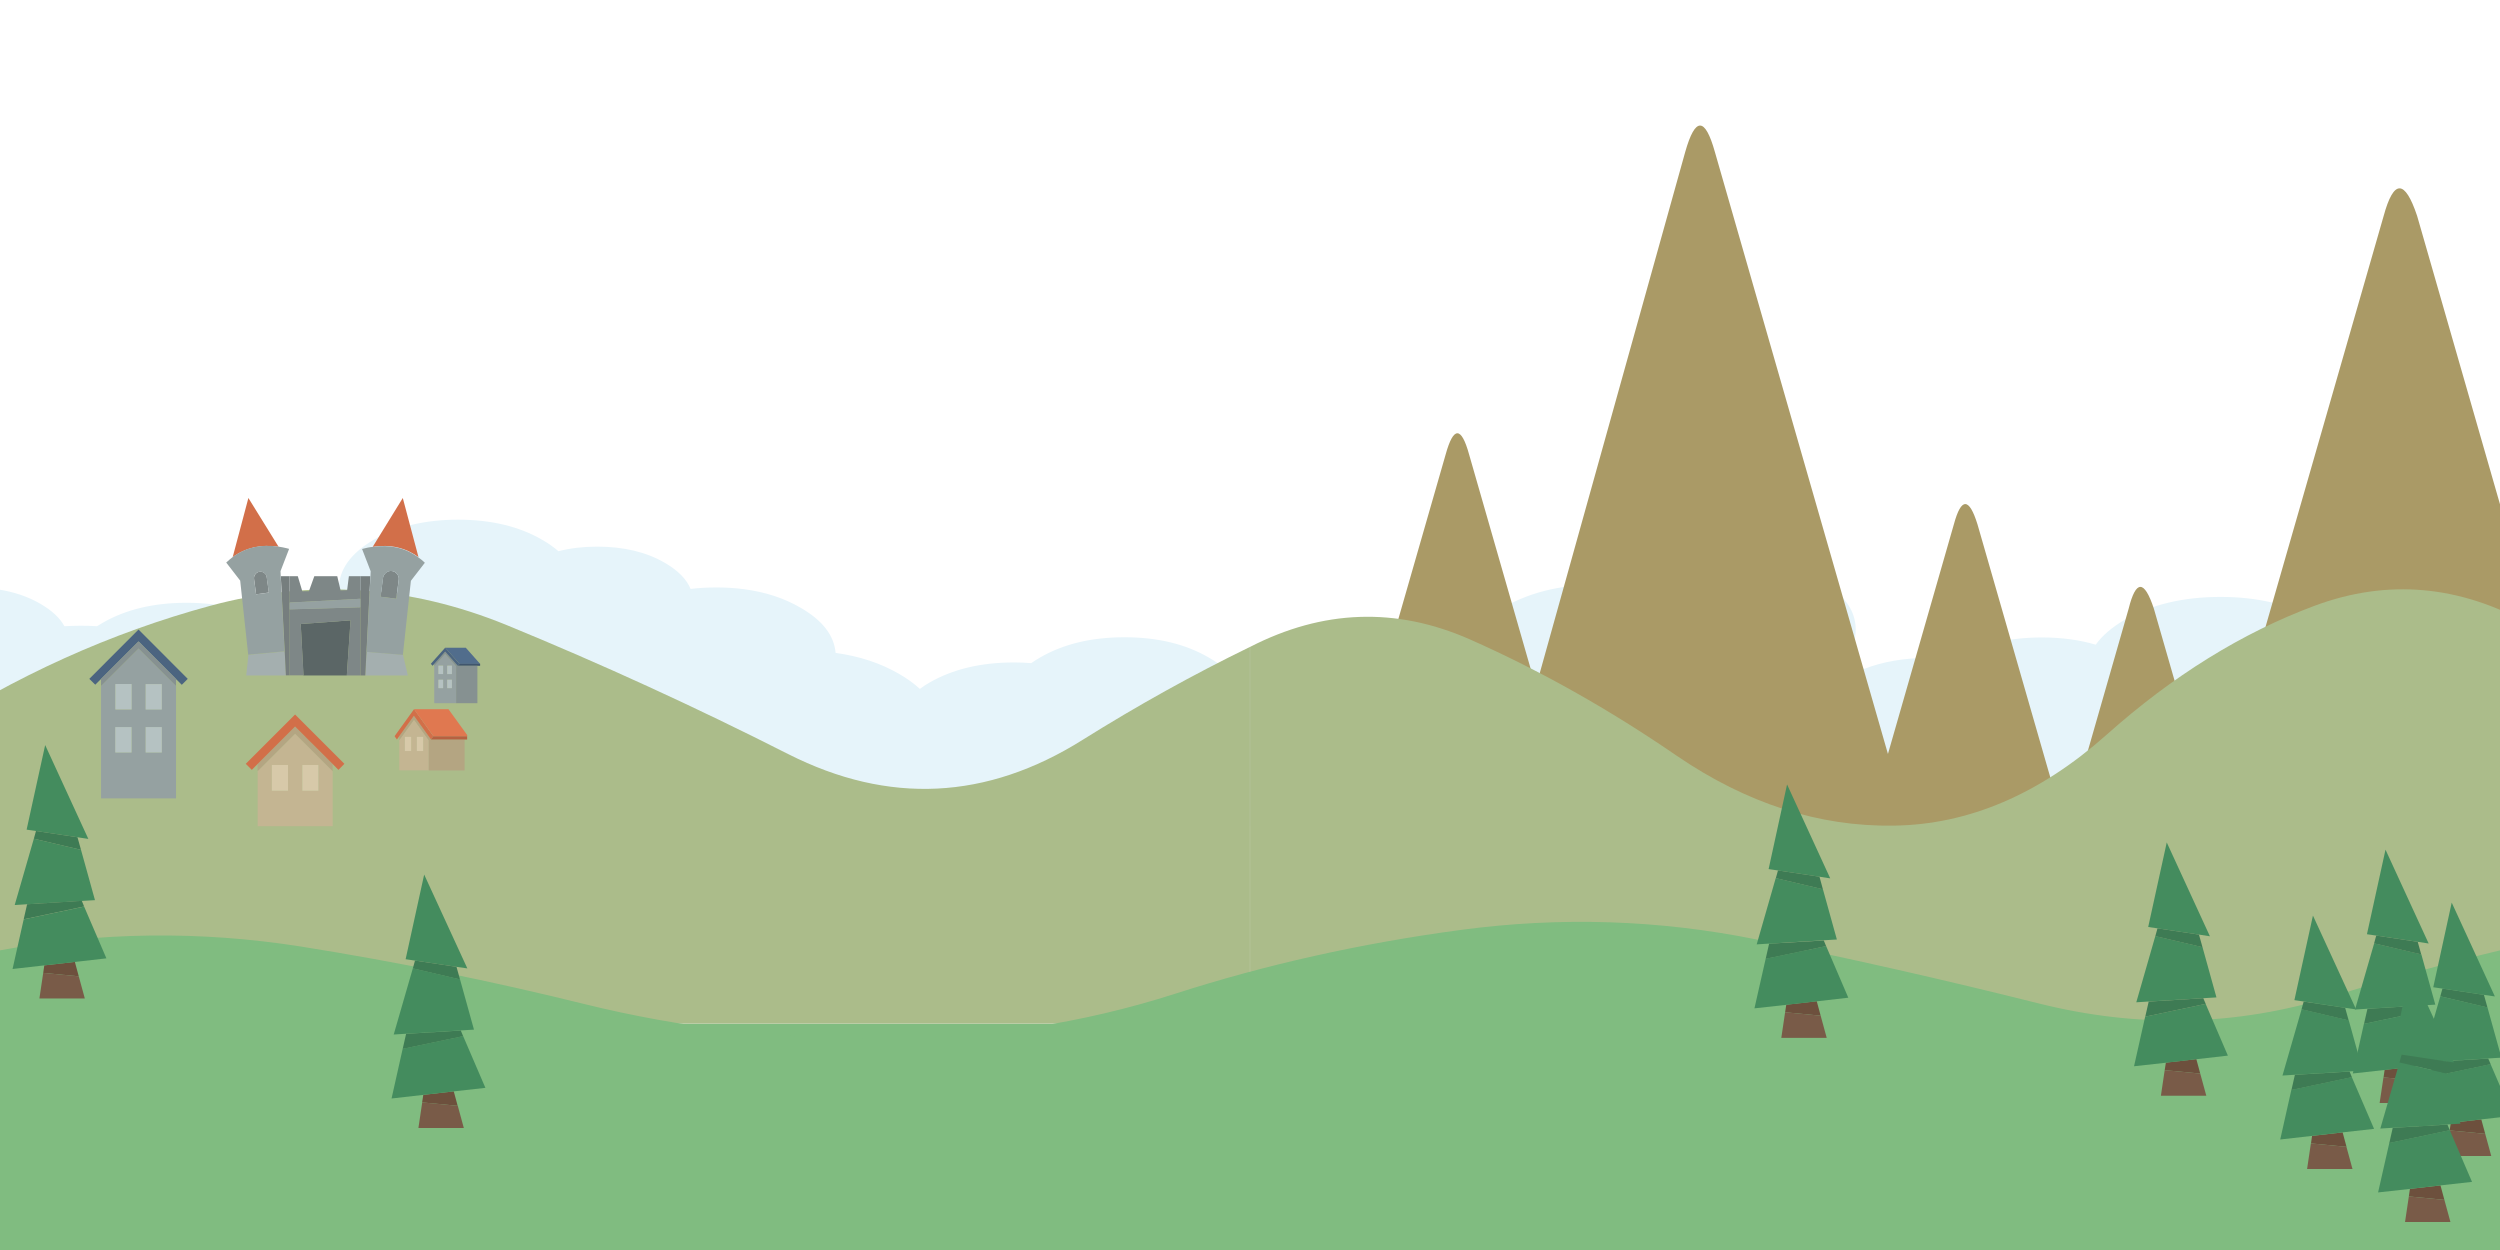
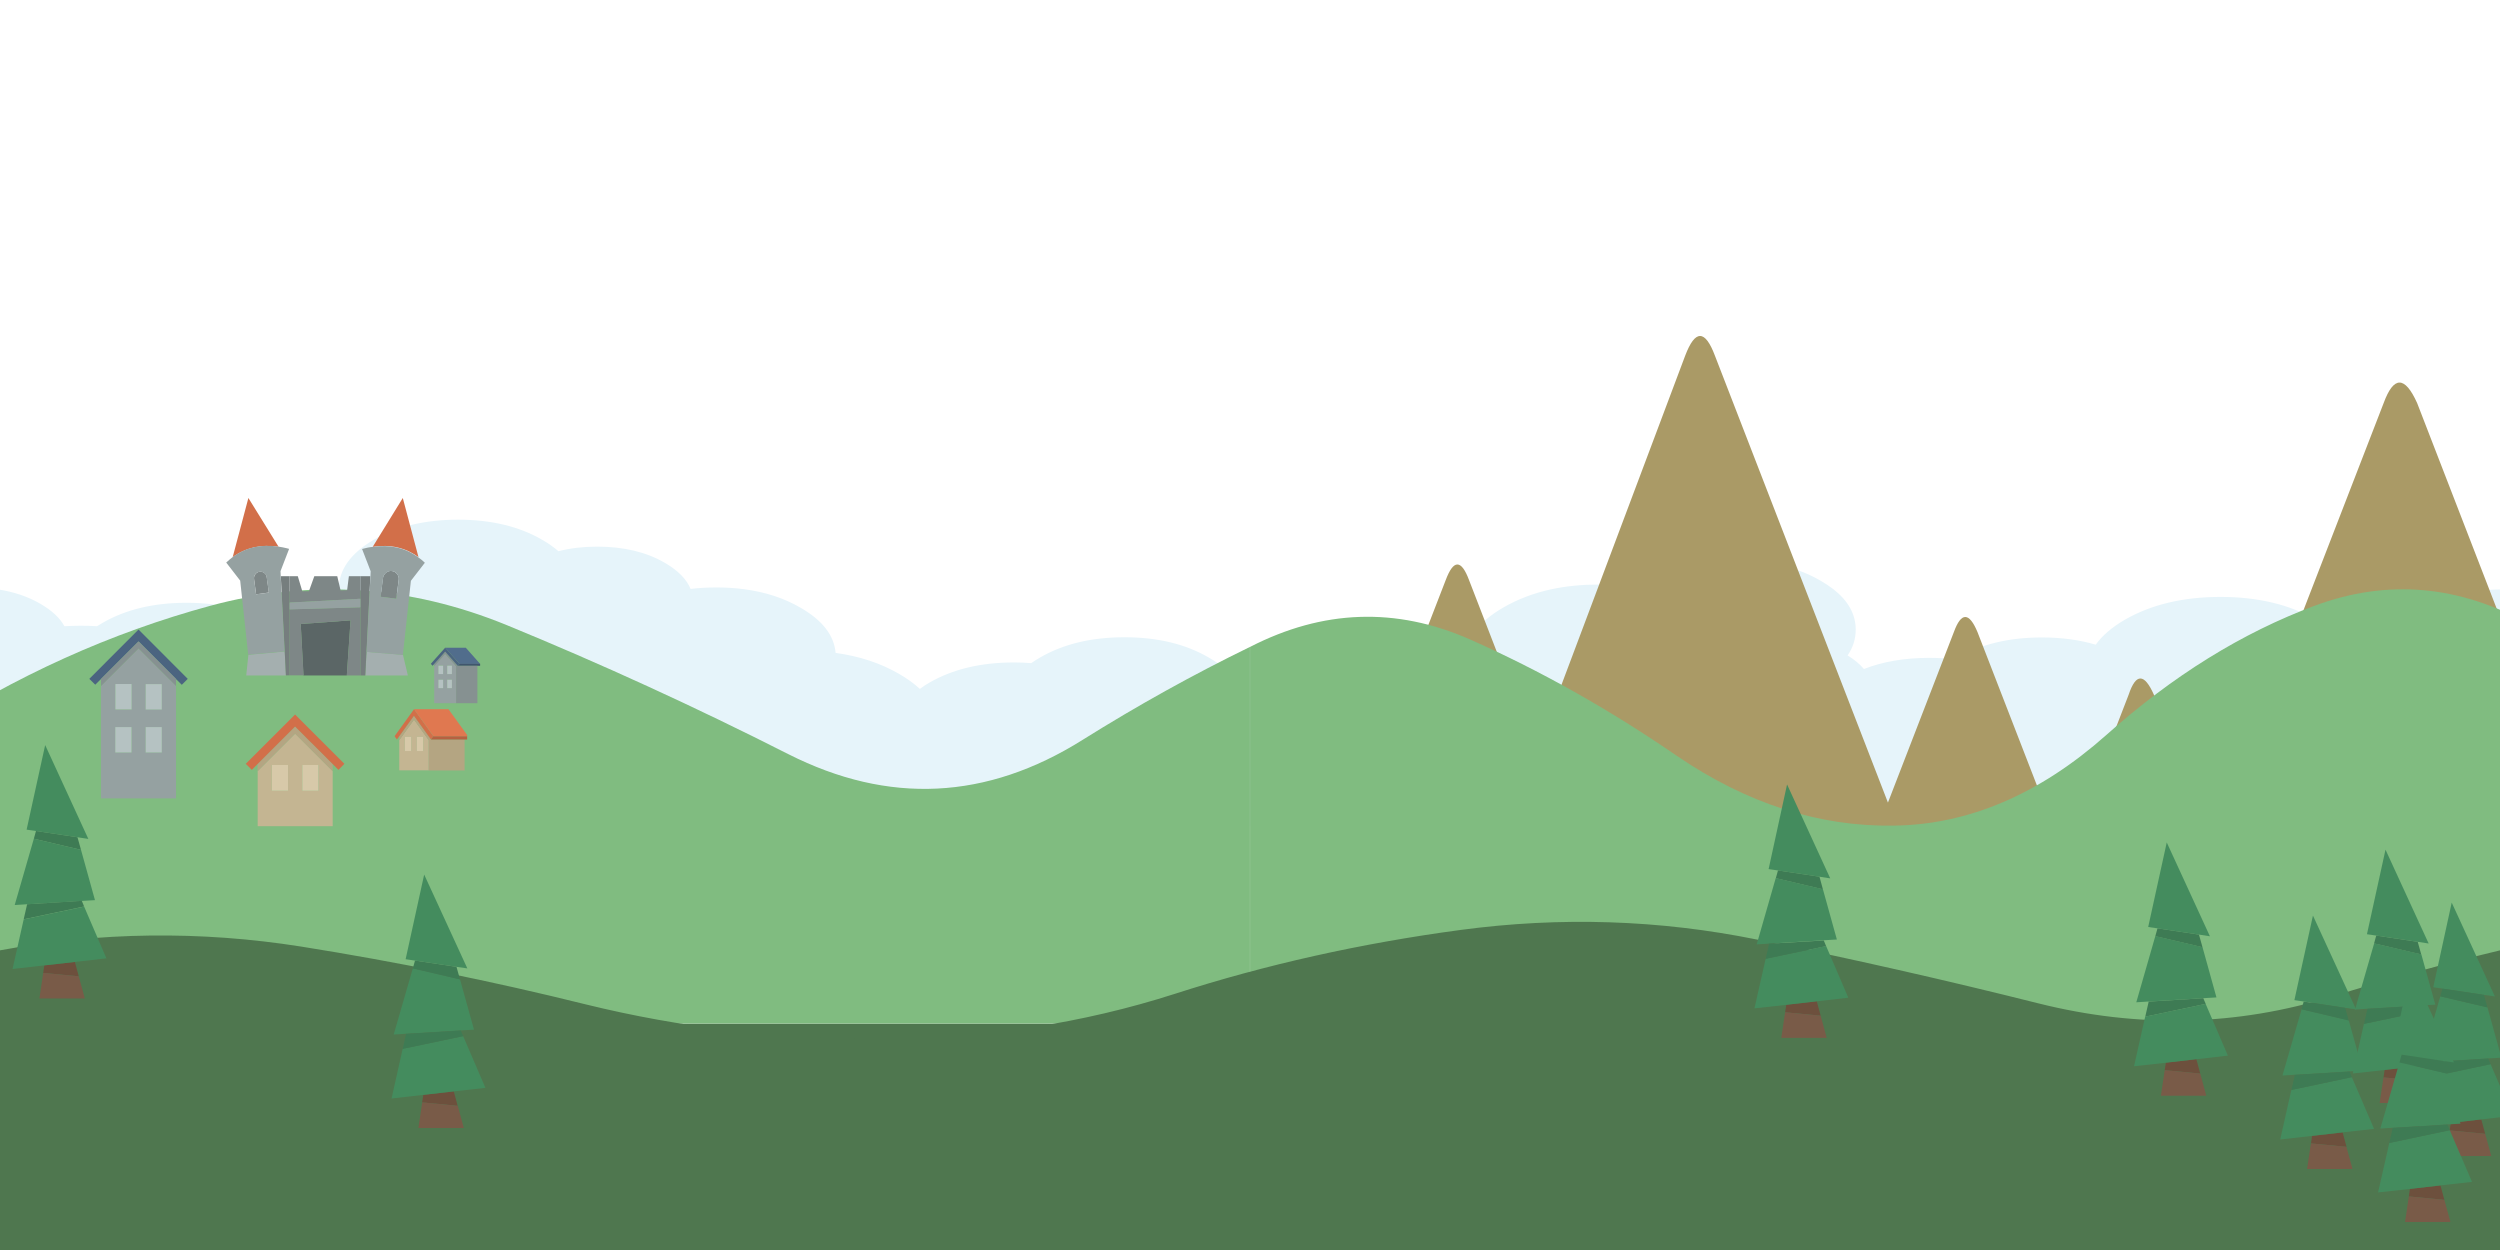
<svg xmlns="http://www.w3.org/2000/svg" version="1.1" id="Calque_1" x="0px" y="0px" viewBox="0 0 2560 1280" style="enable-background:new 0 0 2560 1280;" xml:space="preserve">
  <style type="text/css">
	.st0{fill:#E6F4FA;}
	.st1{fill:#AA9A66;}
- 	.st2{fill:#ABBC8A;}
- 	.st3{fill:#80BC80;}
+ 	.st2{fill:#80BC80;}
+ 	.st3{fill:#4F774F;}
	.st4{fill:#95A1A1;}
	.st5{fill:#B5C2C2;}
	.st6{fill:#4B6480;}
	.st7{fill:#869191;}
	.st8{fill:#C4B592;}
	.st9{fill:#D7C9A9;}
	.st10{fill:#B4A582;}
	.st11{fill:#D26F49;}
	.st12{fill:#B66141;}
	.st13{fill:#E07850;}
	.st14{fill:#516D8C;}
	.st15{fill:#40556D;}
	.st16{fill:#A4AFAF;}
	.st17{fill:#5B6666;}
	.st18{fill:#7E8787;}
	.st19{fill:#767E7E;}
	.st20{fill:#6D503D;}
	.st21{fill:#795B48;}
	.st22{fill:#448C5E;}
	.st23{fill:#3E7B54;}
</style>
  <g id="Nuages" transform="matrix( 1, 0, 0, 1, 313.95,1045.25) ">
    <g>
      <g id="Layer0_77_FILL">
-         <path class="st0" d="M2247.5-441.7c-36.6,0.5-68,8.1-94.1,22.8c-7.6-0.8-15.5-1.2-23.7-1.2c-25.6,0-48.2,4-68,11.9     c-1.4-0.8-2.7-1.6-4.1-2.4c-26.9-15.6-59.5-23.4-97.7-23.4c-38.3,0-71,7.8-98.1,23.4c-13.2,7.7-23.1,16.2-29.7,25.5     c-16.6-4.9-35-7.4-55.1-7.4c-33.8,0-62.6,6.9-86.4,20.8c-1,0.6-1.9,1.1-2.7,1.6c-8.4-1-17.1-1.5-26.3-1.5     c-25,0-47.4,3.8-66.9,11.4c-4.2-5-9.7-9.6-16.7-13.9c5.6-8.2,8.3-17,8.3-26.5c0-15.5-7.6-29.3-22.7-41.2c-3.9-3-8.3-5.9-13.1-8.7     c-23.7-13.8-52.4-20.7-86.3-20.7c-33.8,0-62.6,6.9-86.6,20.7c-4.1,2.4-7.8,4.9-11.2,7.4c-13.4-2.4-27.7-3.6-42.8-3.6     c-17.5,0-33.9,1.6-49.2,4.9c-17.9,3.9-34.1,10.1-48.7,18.5c-26.1,15-39.5,33.1-40.3,54.3c-19.4,3.2-36.8,9.2-52.1,18.1     c-2.5,1.4-4.7,2.8-6.8,4.2c-3.5-11.1-12.6-20.8-27.2-29.3c-19.1-11.1-42.2-16.6-69.4-16.6s-50.4,5.5-69.6,16.6     c-8.4,4.9-14.9,10.2-19.6,15.9c-4.7-4.1-10.3-8.1-16.8-11.8c-23.7-13.8-52.4-20.8-86.3-20.8c-33.9,0-62.7,6.9-86.6,20.8     c-3.2,1.8-6.2,3.8-9,5.7c-5.8-0.5-11.7-0.7-17.7-0.7c-33.9,0-62.7,6.9-86.6,20.7c-3.6,2-6.8,4.2-9.7,6.4     c-5.9-5.5-13.1-10.7-21.5-15.5c-18.8-10.9-40.4-18-64.8-21.4c-1.5-17.9-13.4-33.3-35.8-46.2c-16.8-9.8-36-16.1-57.8-19     c-9.1-1.2-18.6-1.8-28.5-1.8c-9.2,0-18,0.5-26.4,1.5c-4.1-10-12.9-18.9-26.3-26.7c-19.1-11.1-42.2-16.6-69.4-16.6     c-14.4,0-27.6,1.6-39.6,4.7c-4.7-4.1-10.2-8-16.5-11.6c-23.7-13.8-52.4-20.7-86.3-20.7c-33.8,0-62.6,6.9-86.6,20.7     C44.9-478.4,33-461.7,33-442.2c0,0.2,0,0.4,0,0.5c0.1,4.8,0.9,9.4,2.4,13.9c-23.6,1.1-43.9,6.5-61,16.4c-3.1,1.8-5.9,3.7-8.5,5.7     c-0.9-0.5-1.7-1-2.4-1.5c-23.8-13.8-52.6-20.8-86.4-20.8c-33.8,0-62.6,6.9-86.4,20.8c-1.9,1.1-3.6,2.1-5.3,3.2     c-5.5-0.4-11.1-0.5-16.9-0.5c-5.6,0-11.2,0.2-16.5,0.5c-4.6-8.5-12.8-16.1-24.5-22.9c-12.8-7.5-27.5-12.4-44.1-14.9     c-0.1,0-0.2,0-0.3,0v242.5h2564.4V-441.7z" />
+         <path class="st0" d="M2247.5-441.7c-36.6,0.5-68,8.1-94.1,22.8c-7.6-0.8-15.5-1.2-23.7-1.2c-25.6,0-48.2,4-68,11.9     c-1.4-0.8-2.7-1.6-4.1-2.4c-26.9-15.6-59.5-23.4-97.7-23.4c-38.3,0-71,7.8-98.1,23.4c-13.2,7.7-23.1,16.2-29.7,25.5     c-16.6-4.9-35-7.4-55.1-7.4c-33.8,0-62.6,6.9-86.4,20.8c-1,0.6-1.9,1.1-2.7,1.6c-8.4-1-17.1-1.5-26.3-1.5     c-25,0-47.4,3.8-66.9,11.4c-4.2-5-9.7-9.6-16.7-13.9c5.6-8.2,8.3-17,8.3-26.5c0-15.5-7.6-29.3-22.7-41.2c-3.9-3-8.3-5.9-13.1-8.7     c-23.7-13.8-52.4-20.7-86.3-20.7c-33.8,0-62.6,6.9-86.6,20.7c-4.1,2.4-7.8,4.9-11.2,7.4c-13.4-2.4-27.7-3.6-42.8-3.6     c-17.5,0-33.9,1.6-49.2,4.9c-17.9,3.9-34.1,10.1-48.7,18.5c-26.1,15-39.5,33.1-40.3,54.3c-19.4,3.2-36.8,9.2-52.1,18.1     c-2.5,1.4-4.7,2.8-6.8,4.2c-3.5-11.1-12.6-20.8-27.2-29.3c-19.1-11.1-42.2-16.6-69.4-16.6s-50.4,5.5-69.6,16.6     c-8.4,4.9-14.9,10.2-19.6,15.9c-4.7-4.1-10.3-8.1-16.8-11.8c-23.7-13.8-52.4-20.8-86.3-20.8c-33.9,0-62.7,6.9-86.6,20.8     c-3.2,1.8-6.2,3.8-9,5.7c-5.8-0.5-11.7-0.7-17.7-0.7c-33.9,0-62.7,6.9-86.6,20.7c-3.6,2-6.8,4.2-9.7,6.4     c-5.9-5.5-13.1-10.7-21.5-15.5c-18.8-10.9-40.4-18-64.8-21.4c-1.5-17.9-13.4-33.3-35.8-46.2c-16.8-9.8-36-16.1-57.8-19     c-9.1-1.2-18.6-1.8-28.5-1.8c-9.2,0-18,0.5-26.4,1.5c-4.1-10-12.9-18.9-26.3-26.7c-19.1-11.1-42.2-16.6-69.4-16.6     c-14.4,0-27.6,1.6-39.6,4.7c-4.7-4.1-10.2-8-16.5-11.6c-23.7-13.8-52.4-20.7-86.3-20.7c-33.8,0-62.6,6.9-86.6,20.7     c-23.6,14-35.5,30.7-35.5,50.2c0,0.2,0,0.4,0,0.5c0.1,4.8,0.9,9.4,2.4,13.9c-23.6,1.1-43.9,6.5-61,16.4c-3.1,1.8-5.9,3.7-8.5,5.7     c-0.9-0.5-1.7-1-2.4-1.5C-60.3-421-89.1-428-122.9-428s-62.6,6.9-86.4,20.8c-1.9,1.1-3.6,2.1-5.3,3.2c-5.5-0.4-11.1-0.5-16.9-0.5     c-5.6,0-11.2,0.2-16.5,0.5c-4.6-8.5-12.8-16.1-24.5-22.9c-12.8-7.5-27.5-12.4-44.1-14.9c-0.1,0-0.2,0-0.3,0v242.5h2564.4V-441.7z     " />
      </g>
    </g>
  </g>
  <g id="Montagne" transform="matrix( 1, 0, 0, 1, 313.95,1045.25) ">
    <g>
      <g id="Layer0_78_FILL">
-         <path class="st1" d="M2416.3-341.8L2358-139.3l-196.8-684.8c-12.6-37.7-24-37.7-34.3,0l-175.4,610.2l-59.9-208.1     c-9.8-29.7-18.4-29.7-25.8,0l-64.9,226.1L1711-508.3c-8.6-27.7-16.7-27.7-24.2,0l-67.5,235.1l-177.2-616.4     c-10.1-36.1-20.2-36.1-30.4,0l-152.9,547.8l-68.4-238.1c-8-28.9-16-28.9-24,0l-106.1,369.1l-37.7-131v261.9h1393.7L2416.3-341.8     L2416.3-341.8z" />
+         <path class="st1" d="M2416.3-274.4L2358-124l-196.8-508.5c-12.6-28-24-28-34.3,0l-175.4,453.1l-59.9-154.5     c-9.8-22.1-18.4-22.1-25.8,0L1800.9-166L1711-398c-8.6-20.6-16.7-20.6-24.2,0l-67.5,174.6l-177.2-457.7     c-10.1-26.8-20.2-26.8-30.4,0l-152.9,406.8l-68.4-176.8c-8-21.5-16-21.5-24,0l-106.1,274.1l-37.7-97.3v194.5h1393.7V-274.4     L2416.3-274.4z" />
      </g>
    </g>
  </g>
  <g id="herbe_premier_plan" transform="matrix( 1, 0, 0, 1, 313.95,1045.25) ">
    <g>
      <g id="Layer0_82_FILL_00000049914531448842773110000002094001504960362914_">
-         <path class="st2" d="M2832.7,2.9v-385.7c-42.4,28.3-84,60-125,95.2c-71.6,61.6-144.9,66.4-219.7,14.5     c-69.4-48.3-139.5-92.3-210.4-132.2c-72.7-40.8-146.4-47.4-221-19.8c-74.5,27.7-145.7,71.8-213.6,132.4     c-68.6,60.9-141.3,91.9-217.8,92.9c-76.5,1.2-150.6-22.7-222.1-71.5c-69.4-47.7-140.2-87.5-212.3-119.4     c-75.4-33.1-150.2-30.4-224.7,7.9V2.9L2832.7,2.9L2832.7,2.9z" />
+         <path class="st2" d="M2832.7,2.9v-385.7c-42.4,28.3-84,60-125,95.2c-71.6,61.6-144.9,66.4-219.7,14.5     c-69.4-48.3-139.5-92.3-210.4-132.2c-72.7-40.8-146.4-47.4-221-19.8c-74.5,27.7-145.7,71.8-213.6,132.4     c-68.6,60.9-141.3,91.9-217.8,92.9c-76.5,1.2-150.6-22.7-222.1-71.5c-69.4-47.7-140.2-87.5-212.3-119.4     c-75.4-33.1-150.2-30.4-224.7,7.9V2.9H2832.7L2832.7,2.9z" />
      </g>
    </g>
  </g>
  <g id="herbe_premier_plan_00000016791591807454196100000002006333621401312657_" transform="matrix( 1, 0, 0, 1, 314.2,1044.8) ">
    <g>
      <g id="Layer0_75_FILL">
        <path class="st3" d="M-314.2,3.4v231.8h2560V3.4H-314.2z" />
      </g>
    </g>
  </g>
  <g id="herbe_deuxième_plan" transform="matrix( 1, 0, 0, 1, 313.95,1045.25) ">
    <g>
      <g id="Layer0_82_FILL_00000053532832234045071660000004290101410213087108_">
-         <path class="st2" d="M966,2.9v-385.7c-58.1,28.3-115.2,60-171.4,95.2C696.4-226,596-221.1,493.3-273     c-95.2-48.3-191.3-92.3-288.5-132.2C105-446,4-452.6-98.3-425c-102.2,27.7-199.8,71.8-292.9,132.4     c-94.1,60.9-193.7,91.9-298.8,92.9c-105,1.2-206.5-22.7-304.7-71.5c-95.1-47.7-192.2-87.5-291.2-119.4     c-103.3-33.1-206.1-30.4-308.1,7.9V2.9L966,2.9L966,2.9z" />
+         <path class="st2" d="M966,2.9v-385.7c-58.1,28.3-115.2,60-171.4,95.2C696.4-226,596-221.1,493.3-273     c-95.2-48.3-191.3-92.3-288.5-132.2C105-446,4-452.6-98.3-425c-102.2,27.7-199.8,71.8-292.9,132.4     c-94.1,60.9-193.7,91.9-298.8,92.9c-105,1.2-206.5-22.7-304.7-71.5c-95.1-47.7-192.2-87.5-291.2-119.4     c-103.3-33.1-206.1-30.4-308.1,7.9V2.9H966L966,2.9z" />
      </g>
    </g>
  </g>
  <g id="herbe_deuxième_plan_00000007395537508237299640000011875944578781684111_" transform="matrix( 1, 0, 0, 1, 313.95,1045.25) ">
    <g>
      <g id="Layer0_82_FILL">
-         <path class="st3" d="M2246.1,118.8V-72.1c-58.1,14-115.2,29.7-171.4,47.1c-98.2,30.5-198.7,32.9-301.3,7.2     c-95.2-23.9-191.3-45.7-288.5-65.4c-99.8-20.2-200.8-23.5-303.1-9.8c-102.2,13.7-199.8,35.5-292.9,65.5     C794.7,2.7,695.1,18,590,18.5c-105,0.6-206.5-11.2-304.7-35.4C190.2-40.5,93.1-60.2-5.8-76C-109.2-92.3-211.9-91-314-72.1v190.9     H2246.1z" />
+         <path class="st3" d="M2246.1,118.8V-72.1c-58.1,14-115.2,29.7-171.4,47.1c-98.2,30.5-198.7,32.9-301.3,7.2     c-95.2-23.9-191.3-45.7-288.5-65.4c-99.8-20.2-200.8-23.5-303.1-9.8C1079.6-79.3,982-57.5,888.9-27.5     C794.7,2.7,695.1,18,590,18.5C485,19.1,383.5,7.3,285.3-16.9C190.2-40.5,93.1-60.2-5.8-76C-109.2-92.3-211.9-91-314-72.1v190.9     C-314,118.8,2246.1,118.8,2246.1,118.8z" />
      </g>
    </g>
  </g>
  <g transform="matrix( 1, 0, 0, 1, 313.95,1045.25) ">
    <g>
      <g id="Layer0_72_FILL">
-         <path class="st4" d="M-133.7-342.8l-38.4-38.4l-38.4,38.4v115.1h76.8L-133.7-342.8 M-195.8-318.7v-26h16.6v26H-195.8      M-148.3-344.8v26h-16.5v-26H-148.3 M-164.8-300.7h16.5v26h-16.5V-300.7 M-195.8-300.7h16.6v26h-16.6V-300.7z" />
+         <path class="st4" d="M-133.7-342.8l-38.4-38.4l-38.4,38.4v115.1h76.8V-342.8 M-195.8-318.7v-26h16.6v26H-195.8 M-148.3-344.8v26     h-16.5v-26H-148.3 M-164.8-300.7h16.5v26h-16.5V-300.7 M-195.8-300.7h16.6v26h-16.6V-300.7z" />
        <path class="st5" d="M-179.3-300.7h-16.6v26h16.6V-300.7 M-148.3-300.7h-16.5v26h16.5V-300.7 M-148.3-318.7v-26h-16.5v26H-148.3      M-195.8-344.8v26h16.6v-26H-195.8z" />
        <path class="st6" d="M-216.4-344.1l5.9-5.9l38.4-38.4l38.4,38.5l5.9,5.9l6.1-6.1l-50.4-50.5l-50.4,50.5L-216.4-344.1z" />
        <path class="st7" d="M-210.5-350v7.2l38.4-38.4l38.4,38.4v-7.2l-38.4-38.4L-210.5-350z" />
      </g>
    </g>
  </g>
  <g transform="matrix( 1, 0, 0, 1, 313.95,1045.25) ">
    <g>
      <g id="Layer0_71_FILL">
-         <path class="st8" d="M26.7-199.2v-56.4L-11.7-294l-38.4,38.4v56.4H26.7 M-19-261.9v26.4h-16.6v-26.4H-19 M12.1-261.9v26.4H-4.4     v-26.4H12.1z" />
+         <path class="st8" d="M26.7-199.2v-56.4L-11.7-294l-38.4,38.4v56.4L26.7-199.2 M-19-261.9v26.4h-16.6v-26.4H-19 M12.1-261.9v26.4     H-4.4v-26.4H12.1z" />
        <path class="st9" d="M12.1-235.5v-26.4H-4.4v26.4H12.1 M-19-235.5v-26.4h-16.6v26.4H-19z" />
        <path class="st10" d="M26.7-255.6v-7.3l-38.5-38.4l-38.4,38.4v7.3l38.4-38.4L26.7-255.6z" />
        <path class="st11" d="M32.6-256.9l6.1-6.2l-50.5-50.5l-50.5,50.5l6.2,6.2l5.9-6l38.4-38.4l38.5,38.4L32.6-256.9z" />
      </g>
    </g>
  </g>
  <g transform="matrix( 1, 0, 0, 1, 313.95,1045.25) ">
    <g>
      <g id="Layer0_69_FILL">
        <path class="st8" d="M125.1-256.4v-30.9l-15.1-21l-15.1,21v30.9H125.1 M119.4-290.7v14.5h-6.5v-14.5H119.4 M107.1-290.7v14.5     h-6.5v-14.5H107.1z" />
        <path class="st9" d="M107.1-276.2v-14.5h-6.5v14.5H107.1 M119.4-276.2v-14.5h-6.5v14.5H119.4z" />
        <path class="st10" d="M125.1-287.2v30.9h36.7V-288h-34.4L110-312.3l-15.1,21v4l15.1-21L125.1-287.2z" />
        <path class="st11" d="M127.4-288l2.4-3.4L110-319l-19.9,27.6l2.4,3.4l2.3-3.3l15.1-21L127.4-288z" />
        <path class="st12" d="M129.8-291.4l-2.4,3.4h34.4h2.6v-3.4H129.8z" />
        <path class="st13" d="M145.3-319H110l19.9,27.6h34.6v-1.1L145.3-319z" />
      </g>
    </g>
  </g>
  <g transform="matrix( 1, 0, 0, 1, 313.95,1045.25) ">
    <g>
      <g id="Layer0_70_FILL">
        <path class="st14" d="M141.9-382l14.7,16.6h21.1L163-382H141.9z" />
        <path class="st15" d="M156.6-365.5l-1.8,2h20.1h2.8v-2H156.6z" />
-         <path class="st4" d="M153.1-363l-11.2-12.6L130.7-363v37.8h22.4V-363 M135-355.1v-8.6h4.8v8.6H135 M144-363.6h4.8v8.6H144V-363.6      M144-349.2h4.8v8.6H144V-349.2 M135-349.2h4.8v8.6H135V-349.2z" />
+         <path class="st4" d="M153.1-363l-11.2-12.6L130.7-363v37.8h22.4L153.1-363 M135-355.1v-8.6h4.8v8.6H135 M144-363.6h4.8v8.6H144     V-363.6 M144-349.2h4.8v8.6H144V-349.2 M135-349.2h4.8v8.6H135V-349.2z" />
        <path class="st5" d="M139.8-349.2H135v8.6h4.8V-349.2 M148.8-349.2H144v8.6h4.8V-349.2 M148.8-363.6H144v8.6h4.8V-363.6      M135-363.6v8.6h4.8v-8.6H135z" />
        <path class="st7" d="M130.7-365.4v2.4l11.2-12.6l11.2,12.6v37.8h21.8v-38.2h-20.1L141.9-378L130.7-365.4z" />
        <path class="st6" d="M127.2-365.5l1.8,2l1.7-1.9l11.2-12.6l12.9,14.6l1.8-2L141.9-382L127.2-365.5z" />
      </g>
    </g>
  </g>
  <g transform="matrix( 1, 0, 0, 1, 313.95,1045.25) ">
    <g>
      <g id="Layer0_61_FILL">
-         <path class="st16" d="M61.4-377.7l-1.2,24.1h43.5l-5-21.1L61.4-377.7 M-21.2-353.6l-1.2-24.5l-37.2,3.4l-2.2,21.1L-21.2-353.6     L-21.2-353.6z" />
+         <path class="st16" d="M61.4-377.7l-1.2,24.1h43.5l-5-21.1L61.4-377.7 M-21.2-353.6l-1.2-24.5l-37.2,3.4l-2.2,21.1H-21.2     L-21.2-353.6z" />
        <path class="st17" d="M-6-406.3l2.8,52.7h44.4L45-410L-6-406.3z" />
-         <path class="st18" d="M-17.4-421.3v67.6h14.3L-6-406.3l51-3.7l-3.8,56.4h13.8v-69.8L-17.4-421.3 M-53.8-452.4l2.1,15.7l13.1-1.8     l-2.2-15.7c-0.2-1.8-1-3.2-2.5-4.3c-1.4-1.1-3.1-1.6-4.8-1.3c-1.8,0.2-3.2,1.1-4.3,2.5C-53.6-455.8-54-454.2-53.8-452.4      M34.8-440.7l-3.4-14.5H7.9l-5.5,15.3l-6.8,0.1L-9-455.2h-8.4v27l72.5-3.9v-23.1H43.3l-1.8,14.3L34.8-440.7 M92.7-457.4     c-1.4-1.8-3.2-2.8-5.3-3.1c-2.2-0.3-4.2,0.2-6,1.7c-1.8,1.4-2.8,3.2-3.2,5.3l-2.4,19.3l16,2l2.5-19.3     C94.6-453.7,94.1-455.6,92.7-457.4z" />
+         <path class="st18" d="M-17.4-421.3v67.6h14.3L-6-406.3l51-3.7l-3.8,56.4H55v-69.8L-17.4-421.3 M-53.8-452.4l2.1,15.7l13.1-1.8     l-2.2-15.7c-0.2-1.8-1-3.2-2.5-4.3c-1.4-1.1-3.1-1.6-4.8-1.3c-1.8,0.2-3.2,1.1-4.3,2.5C-53.6-455.8-54-454.2-53.8-452.4      M34.8-440.7l-3.4-14.5H7.9l-5.5,15.3l-6.8,0.1L-9-455.2h-8.4v27l72.5-3.9v-23.1H43.3l-1.8,14.3L34.8-440.7 M92.7-457.4     c-1.4-1.8-3.2-2.8-5.3-3.1c-2.2-0.3-4.2,0.2-6,1.7c-1.8,1.4-2.8,3.2-3.2,5.3l-2.4,19.3l16,2l2.5-19.3     C94.6-453.7,94.1-455.6,92.7-457.4z" />
        <path class="st11" d="M-59.6-535.3l-16.1,60.6c13.3-9.8,29-13.3,47-10.7L-59.6-535.3 M114.6-474.7l-16.1-60.6l-30.8,50     C85.6-488.1,101.3-484.5,114.6-474.7z" />
-         <path class="st19" d="M-17.4-455.2h-9l4,77l1.2,24.5h3.8v-67.7v-7L-17.4-455.2 M55.1-455.2v23.1v8.7v69.8h5l1.2-24.1l4-77.5H55.1     z" />
+         <path class="st19" d="M-17.4-455.2h-9l4,77l1.2,24.5h3.8v-67.7v-7V-455.2 M55.1-455.2v23.1v8.7v69.8h5l1.2-24.1l4-77.5     L55.1-455.2L55.1-455.2z" />
        <path class="st4" d="M-82.3-469.2l14.3,18.5l8.2,75.8l37.2-3.4l-3.9-77l-0.2-5.1l8.8-22.8c-0.7-0.2-1.5-0.4-2.2-0.6     c-2.9-0.7-5.8-1.3-8.6-1.7c-18-2.7-33.7,0.8-47,10.7C-78-473-80.2-471.2-82.3-469.2 M-51.7-436.7l-2.1-15.7     c-0.2-1.8,0.2-3.4,1.3-4.8c1.1-1.5,2.5-2.3,4.3-2.5c1.8-0.3,3.4,0.2,4.8,1.3c1.5,1.1,2.3,2.5,2.5,4.3l2.2,15.7L-51.7-436.7      M55.1-423.4v-8.7l-72.5,3.9v7L55.1-423.4 M62.6-484.5c-1.9,0.4-3.8,0.9-5.8,1.4l8.8,22.8l-0.2,5.1l-4,77.5l37.2,3l8.2-75.8     l14.3-18.5c-2.1-2-4.3-3.9-6.7-5.5c-13.3-9.8-28.9-13.3-46.9-10.7C66-485.1,64.3-484.8,62.6-484.5 M87.4-460.5     c2.2,0.3,4,1.3,5.3,3.1c1.4,1.8,1.9,3.8,1.6,6l-2.4,19.3l-16.1-2l2.5-19.3c0.3-2.2,1.3-4,3.2-5.3     C83.2-460.3,85.2-460.8,87.4-460.5z" />
      </g>
    </g>
  </g>
  <g transform="matrix( 1, 0, 0, 1, 313.95,1045.25) ">
    <g>
      <g id="Layer0_4_FILL">
        <path class="st20" d="M-268.6-56.7l-1.1,7.7l36.4,3.5l-4-14.8L-268.6-56.7z" />
        <path class="st21" d="M-227.1-22.8l-6.2-22.7l-36.4-3.5l-3.9,26.2H-227.1z" />
-         <path class="st22" d="M-205-63.9l-22.8-53l-61.9,13.1l-11.4,50.8l32.5-3.7l31.2-3.5L-205-63.9 M-298.9-118.5l12.7-0.8l56-3.4     l13.5-0.8L-231-175l-48.3-11.4L-298.9-118.5 M-234.6-187.9l11.1,1.7l-44.2-96.1l-19,86.6l9.6,1.4L-234.6-187.9z" />
+         <path class="st22" d="M-205-63.9l-22.8-53l-61.9,13.1L-301.1-53l32.5-3.7l31.2-3.5L-205-63.9 M-298.9-118.5l12.7-0.8l56-3.4     l13.5-0.8L-231-175l-48.3-11.4L-298.9-118.5 M-234.6-187.9l11.1,1.7l-44.2-96.1l-19,86.6l9.6,1.4L-234.6-187.9z" />
        <path class="st23" d="M-286.2-119.3l-3.5,15.4l61.9-13.1l-2.4-5.8L-286.2-119.3 M-231-175l-3.6-12.9l-42.5-6.4l-2.2,7.9L-231-175     z" />
      </g>
    </g>
  </g>
  <g transform="matrix( 1, 0, 0, 1, 313.95,1045.25) ">
    <g>
      <g id="Layer0_4_FILL_00000084504685710830141260000000572834336641585853_">
        <path class="st20" d="M2127.9,50.3l-1.1,7.7l36.4,3.5l-4-14.8L2127.9,50.3z" />
        <path class="st21" d="M2169.3,84.2l-6.2-22.7l-36.4-3.5l-3.9,26.2H2169.3z" />
-         <path class="st22" d="M2191.4,43.1l-22.8-53l-61.9,13.1L2095.3,54l32.6-3.6l31.2-3.6L2191.4,43.1 M2097.6-11.5l12.7-0.8l56-3.4     l13.5-0.8l-14.3-51.5l-48.3-11.3L2097.6-11.5 M2161.9-80.8l11.1,1.7l-44.2-96.1l-19,86.6l9.6,1.4L2161.9-80.8z" />
+         <path class="st22" d="M2191.4,43.1l-22.8-53l-61.9,13.1L2095.3,54l32.6-3.6l31.2-3.6L2191.4,43.1 M2097.6-11.5l12.7-0.8l56-3.4     l13.5-0.8L2165.5-68l-48.3-11.3L2097.6-11.5 M2161.9-80.8l11.1,1.7l-44.2-96.1l-19,86.6l9.6,1.4L2161.9-80.8z" />
        <path class="st23" d="M2110.3-12.2l-3.5,15.4l61.9-13.1l-2.4-5.8L2110.3-12.2 M2165.4-67.9l-3.6-12.9l-42.5-6.4l-2.2,8     L2165.4-67.9z" />
      </g>
    </g>
  </g>
  <g transform="matrix( 1, 0, 0, 1, 313.95,1045.25) ">
    <g>
      <g id="Layer0_4_FILL_00000167372701031410840340000000967524238624171169_">
        <path class="st20" d="M2195.7,104.6l-1.2,7.7l36.4,3.5l-4-14.8L2195.7,104.6z" />
        <path class="st21" d="M2237.1,138.5l-6.2-22.7l-36.4-3.5l-3.9,26.2H2237.1z" />
        <path class="st22" d="M2259.2,97.4l-22.8-53l-61.9,13.1l-11.4,50.7l32.6-3.6l31.2-3.6L2259.2,97.4 M2165.4,42.8l12.7-0.8     l55.9-3.4l13.5-0.8l-14.3-51.5L2184.9-25L2165.4,42.8 M2229.7-26.5l11.1,1.6l-44.2-96.1l-18.9,86.7l9.6,1.4L2229.7-26.5z" />
        <path class="st23" d="M2178.1,42.1l-3.5,15.5l61.9-13.1l-2.5-5.8L2178.1,42.1 M2233.2-13.6l-3.6-12.9l-42.5-6.4l-2.2,7.9     L2233.2-13.6z" />
      </g>
    </g>
  </g>
  <g transform="matrix( 1, 0, 0, 1, 313.95,1045.25) ">
    <g>
      <g id="Layer0_4_FILL_00000129165730435213350860000006790650007515189899_">
        <path class="st20" d="M2053.6,117.9l-1.1,7.7l36.4,3.5l-4-14.8L2053.6,117.9z" />
        <path class="st21" d="M2095,151.8l-6.2-22.7l-36.4-3.5l-3.9,26.2H2095z" />
        <path class="st22" d="M2117.1,110.7l-22.8-53l-61.9,13.1l-11.4,50.8l32.5-3.7l31.2-3.6L2117.1,110.7 M2023.3,56.1l12.7-0.8     l56-3.4l13.5-0.8l-14.3-51.5l-48.3-11.4L2023.3,56.1 M2087.6-13.2l11.1,1.6l-44.2-96.1l-19,86.6l9.6,1.4L2087.6-13.2z" />
-         <path class="st23" d="M2036,55.4l-3.5,15.5l61.9-13.1l-2.4-5.8L2036,55.4 M2091.1-0.3l-3.6-12.9l-42.5-6.4l-2.2,7.9L2091.1-0.3z" />
+         <path class="st23" d="M2036,55.4l-3.5,15.5l61.9-13.1L2092,52L2036,55.4 M2091.1-0.3l-3.6-12.9l-42.5-6.4l-2.2,7.9L2091.1-0.3z" />
      </g>
    </g>
  </g>
  <g transform="matrix( 1, 0, 0, 1, 313.95,1045.25) ">
    <g>
      <g id="Layer0_4_FILL_00000080919353953183731850000013593834581785698212_">
        <path class="st20" d="M2153.8,172.2l-1.1,7.7l36.4,3.5l-4-14.8L2153.8,172.2z" />
        <path class="st21" d="M2195.3,206.1l-6.2-22.7l-36.4-3.5l-3.9,26.2H2195.3z" />
        <path class="st22" d="M2217.4,165l-22.8-53l-61.9,13.1l-11.5,50.7l32.6-3.6l31.2-3.6L2217.4,165 M2123.5,110.4l12.7-0.8l55.9-3.4     l13.5-0.8L2191.4,54l-48.3-11.3L2123.5,110.4 M2187.8,41.1l11.1,1.6l-44.2-96.1l-18.9,86.7l9.6,1.4L2187.8,41.1z" />
        <path class="st23" d="M2136.2,109.7l-3.5,15.5l61.9-13.1l-2.4-5.8L2136.2,109.7 M2191.4,54l-3.6-12.9l-42.5-6.4l-2.2,8L2191.4,54     z" />
      </g>
    </g>
  </g>
  <g transform="matrix( 1, 0, 0, 1, 313.95,1045.25) ">
    <g>
      <g id="Layer0_4_FILL_00000086650064573049140110000009943387657437951143_">
        <path class="st20" d="M1903.9,42.9l-1.2,7.7l36.4,3.5l-4-14.8L1903.9,42.9z" />
        <path class="st21" d="M1945.3,76.8l-6.2-22.7l-36.4-3.5l-3.9,26.2H1945.3z" />
-         <path class="st22" d="M1967.4,35.7l-22.8-53l-61.9,13.1l-11.4,50.8l32.5-3.6l31.2-3.6L1967.4,35.7 M1873.6-18.9l12.7-0.8     l55.9-3.4l13.5-0.8l-14.3-51.5l-48.3-11.3L1873.6-18.9 M1937.9-88.2l11.1,1.7l-44.2-96.1L1885.8-96l9.6,1.4L1937.9-88.2z" />
+         <path class="st22" d="M1967.4,35.7l-22.8-53l-61.9,13.1l-11.4,50.8l32.5-3.6l31.2-3.6L1967.4,35.7 M1873.6-18.9l12.7-0.8     l55.9-3.4l13.5-0.8l-14.3-51.5l-48.3-11.3L1873.6-18.9 M1937.9-88.2l11.1,1.7l-44.2-96.1l-19,86.6l9.6,1.4L1937.9-88.2z" />
        <path class="st23" d="M1886.3-19.6l-3.5,15.4l61.9-13.1l-2.5-5.8L1886.3-19.6 M1941.4-75.3l-3.6-12.9l-42.5-6.4l-2.2,8     L1941.4-75.3z" />
      </g>
    </g>
  </g>
  <g transform="matrix( 1, 0, 0, 1, 313.95,1045.25) ">
    <g>
      <g id="Layer0_4_FILL_00000145025603349827897620000007302982069247825550_">
        <path class="st20" d="M1515.2-16.4l-1.2,7.7l36.4,3.5l-4-14.8L1515.2-16.4z" />
        <path class="st21" d="M1556.6,17.5l-6.2-22.7L1514-8.7l-3.9,26.2H1556.6z" />
        <path class="st22" d="M1578.7-23.6L1556-76.5l-61.9,13l-11.5,50.8l32.6-3.6l31.2-3.6L1578.7-23.6 M1484.9-78.2l12.7-0.8l55.9-3.4     l13.5-0.8l-14.3-51.5l-48.3-11.4L1484.9-78.2 M1549.2-147.5l11,1.7L1516-242l-18.9,86.7l9.6,1.4L1549.2-147.5z" />
        <path class="st23" d="M1497.6-78.9l-3.5,15.5l61.9-13l-2.4-5.8L1497.6-78.9 M1552.7-134.6l-3.5-12.9l-42.5-6.4l-2.2,7.9     L1552.7-134.6z" />
      </g>
    </g>
  </g>
  <g transform="matrix( 1, 0, 0, 1, 313.95,1045.25) ">
    <g>
      <g id="Layer0_4_FILL_00000098927902506125282630000004913202780194571413_">
        <path class="st20" d="M119.5,75.9l-1.2,7.7l36.4,3.5l-4-14.8L119.5,75.9z" />
        <path class="st21" d="M161,109.8l-6.2-22.7l-36.4-3.5l-3.9,26.2H161z" />
-         <path class="st22" d="M183.1,68.7l-22.8-53l-61.9,13L87,79.6l32.6-3.7l31.2-3.6L183.1,68.7 M89.2,14.1l12.7-0.8l56-3.4l13.5-0.8     l-14.3-51.5l-48.3-11.3L89.2,14.1 M153.5-55.2l11.1,1.6l-44.2-96.1L101.4-63l9.6,1.4L153.5-55.2z" />
+         <path class="st22" d="M183.1,68.7l-22.8-53l-61.9,13L87,79.6l32.6-3.7l31.2-3.6L183.1,68.7 M89.2,14.1l12.7-0.8l56-3.4l13.5-0.8     l-14.3-51.5l-48.3-11.3L89.2,14.1 M153.5-55.2l11.1,1.6l-44.2-96.1l-19,86.7l9.6,1.4L153.5-55.2z" />
        <path class="st23" d="M101.9,13.4l-3.5,15.4l61.9-13l-2.4-5.8L101.9,13.4 M157.1-42.3l-3.6-12.9L111-61.6l-2.2,8L157.1-42.3z" />
      </g>
    </g>
  </g>
</svg>
